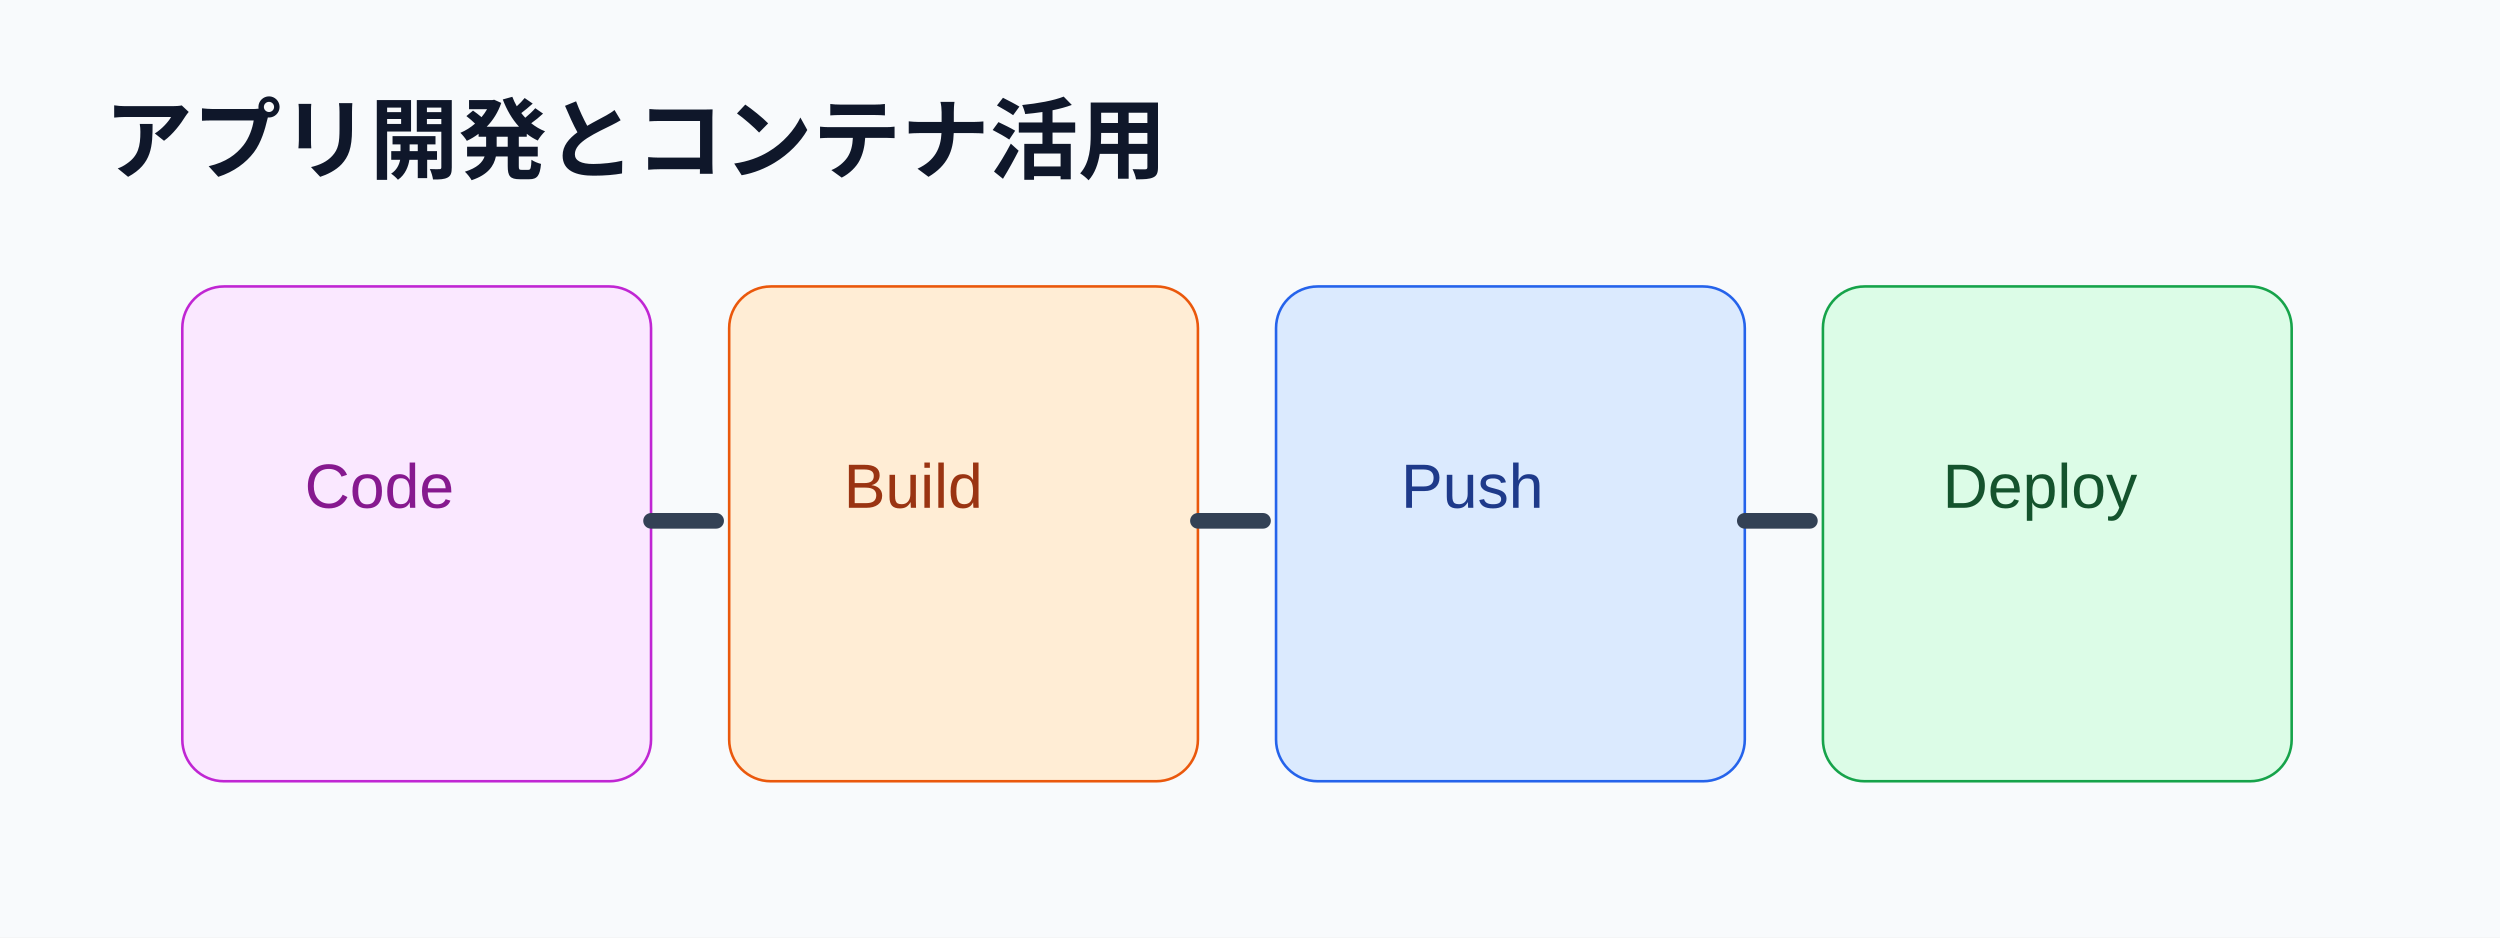
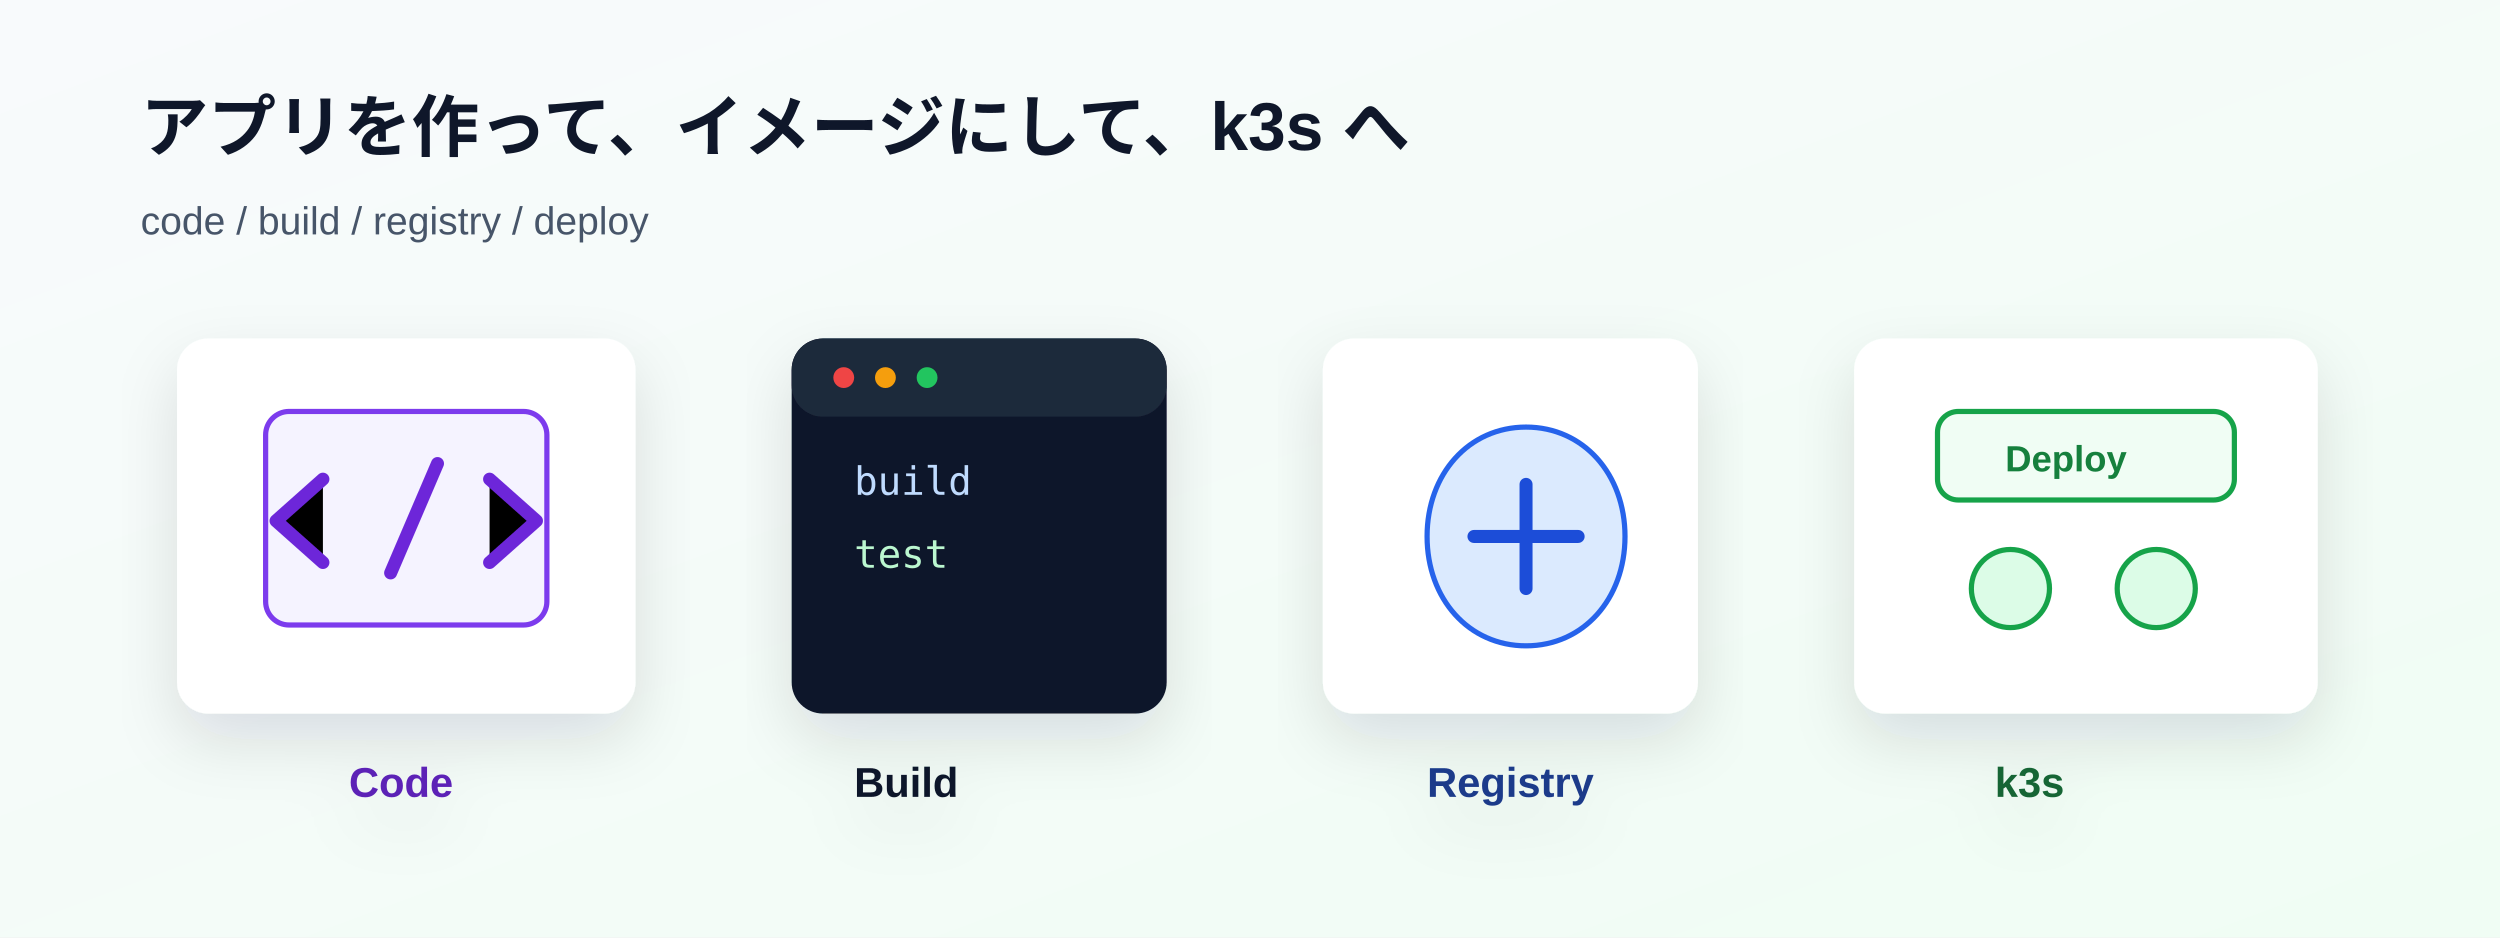
- <svg xmlns="http://www.w3.org/2000/svg" viewBox="0 0 960 360">
-   <rect width="960" height="360" fill="#f8fafc" />
-   <text x="40" y="66" font-size="34" font-family="Arial" font-weight="700" fill="#0f172a">アプリ開発とコンテナ活用</text>
-   <rect x="70" y="110" width="180" height="190" rx="16" fill="#fae8ff" stroke="#c026d3" />
-   <text x="117" y="195" font-size="24" font-family="Arial" fill="#86198f">Code</text>
-   <rect x="280" y="110" width="180" height="190" rx="16" fill="#ffedd5" stroke="#ea580c" />
-   <text x="324" y="195" font-size="24" font-family="Arial" fill="#9a3412">Build</text>
-   <rect x="490" y="110" width="180" height="190" rx="16" fill="#dbeafe" stroke="#2563eb" />
-   <text x="538" y="195" font-size="24" font-family="Arial" fill="#1e3a8a">Push</text>
-   <rect x="700" y="110" width="180" height="190" rx="16" fill="#dcfce7" stroke="#16a34a" />
-   <text x="746" y="195" font-size="24" font-family="Arial" fill="#14532d">Deploy</text>
-   <path d="M250 200h25M460 200h25M670 200h25" stroke="#334155" stroke-width="6" stroke-linecap="round" />
+ <svg xmlns="http://www.w3.org/2000/svg" viewBox="0 0 960 360" role="img" aria-labelledby="t d">
+   <defs>
+     <linearGradient id="bg" x1="0" x2="1" y1="0" y2="1">
+       <stop offset="0" stop-color="#f8fafc" />
+       <stop offset="1" stop-color="#f0fdf4" />
+     </linearGradient>
+     <linearGradient id="flow" x1="0" x2="1">
+       <stop offset="0" stop-color="#7c3aed" />
+       <stop offset=".5" stop-color="#2563eb" />
+       <stop offset="1" stop-color="#16a34a" />
+     </linearGradient>
+     <filter id="shadow" x="-12%" y="-20%" width="124%" height="150%">
+       <feDropShadow dx="0" dy="10" stdDeviation="12" flood-color="#0f172a" flood-opacity=".12" />
+     </filter>
+   </defs>
+   <rect width="960" height="360" fill="url(#bg)" />
+   <text x="54" y="58" font-size="26" font-family="Arial, sans-serif" font-weight="700" fill="#0f172a">アプリを作って、イメージにして、k3s へ</text>
+   <text x="54" y="90" font-size="15" font-family="Arial, sans-serif" fill="#475569">code / build / registry / deploy</text>
+   <path d="M244 202h60M448 202h60M652 202h60" stroke="url(#flow)" stroke-width="5" stroke-linecap="round" />
+   <g filter="url(#shadow)">
+     <rect x="68" y="130" width="176" height="144" rx="12" fill="#ffffff" />
+     <rect x="102" y="158" width="108" height="82" rx="9" fill="#f5f3ff" stroke="#7c3aed" stroke-width="2" />
+     <path d="M124 184l-18 16 18 16M188 184l18 16-18 16M150 220l18-42" stroke="#6d28d9" stroke-width="5" stroke-linecap="round" stroke-linejoin="round" />
+     <text x="134" y="306" font-size="16" font-family="Arial, sans-serif" font-weight="700" fill="#5b21b6">Code</text>
+   </g>
+   <g filter="url(#shadow)">
+     <rect x="304" y="130" width="144" height="144" rx="12" fill="#0f172a" />
+     <rect x="304" y="130" width="144" height="30" rx="12" fill="#1e293b" />
+     <circle cx="324" cy="145" r="4" fill="#ef4444" />
+     <circle cx="340" cy="145" r="4" fill="#f59e0b" />
+     <circle cx="356" cy="145" r="4" fill="#22c55e" />
+     <text x="328" y="190" font-size="15" font-family="Menlo, Consolas, monospace" fill="#bfdbfe">build</text>
+     <text x="328" y="218" font-size="15" font-family="Menlo, Consolas, monospace" fill="#bbf7d0">test</text>
+     <text x="328" y="306" font-size="16" font-family="Arial, sans-serif" font-weight="700" fill="#0f172a">Build</text>
+   </g>
+   <g filter="url(#shadow)">
+     <rect x="508" y="130" width="144" height="144" rx="12" fill="#ffffff" />
+     <path d="M548 206c0-24 16-42 38-42s38 18 38 42-16 42-38 42-38-18-38-42z" fill="#dbeafe" stroke="#2563eb" stroke-width="2" />
+     <path d="M566 206h40M586 186v40" stroke="#1d4ed8" stroke-width="5" stroke-linecap="round" />
+     <text x="548" y="306" font-size="16" font-family="Arial, sans-serif" font-weight="700" fill="#1e3a8a">Registry</text>
+   </g>
+   <g filter="url(#shadow)">
+     <rect x="712" y="130" width="178" height="144" rx="12" fill="#ffffff" />
+     <rect x="744" y="158" width="114" height="34" rx="8" fill="#f0fdf4" stroke="#16a34a" stroke-width="2" />
+     <text x="770" y="181" font-size="14" font-family="Arial, sans-serif" font-weight="700" fill="#15803d">Deploy</text>
+     <circle cx="772" cy="226" r="15" fill="#dcfce7" stroke="#16a34a" stroke-width="2" />
+     <circle cx="828" cy="226" r="15" fill="#dcfce7" stroke="#16a34a" stroke-width="2" />
+     <text x="766" y="306" font-size="16" font-family="Arial, sans-serif" font-weight="700" fill="#166534">k3s</text>
+   </g>
</svg>
